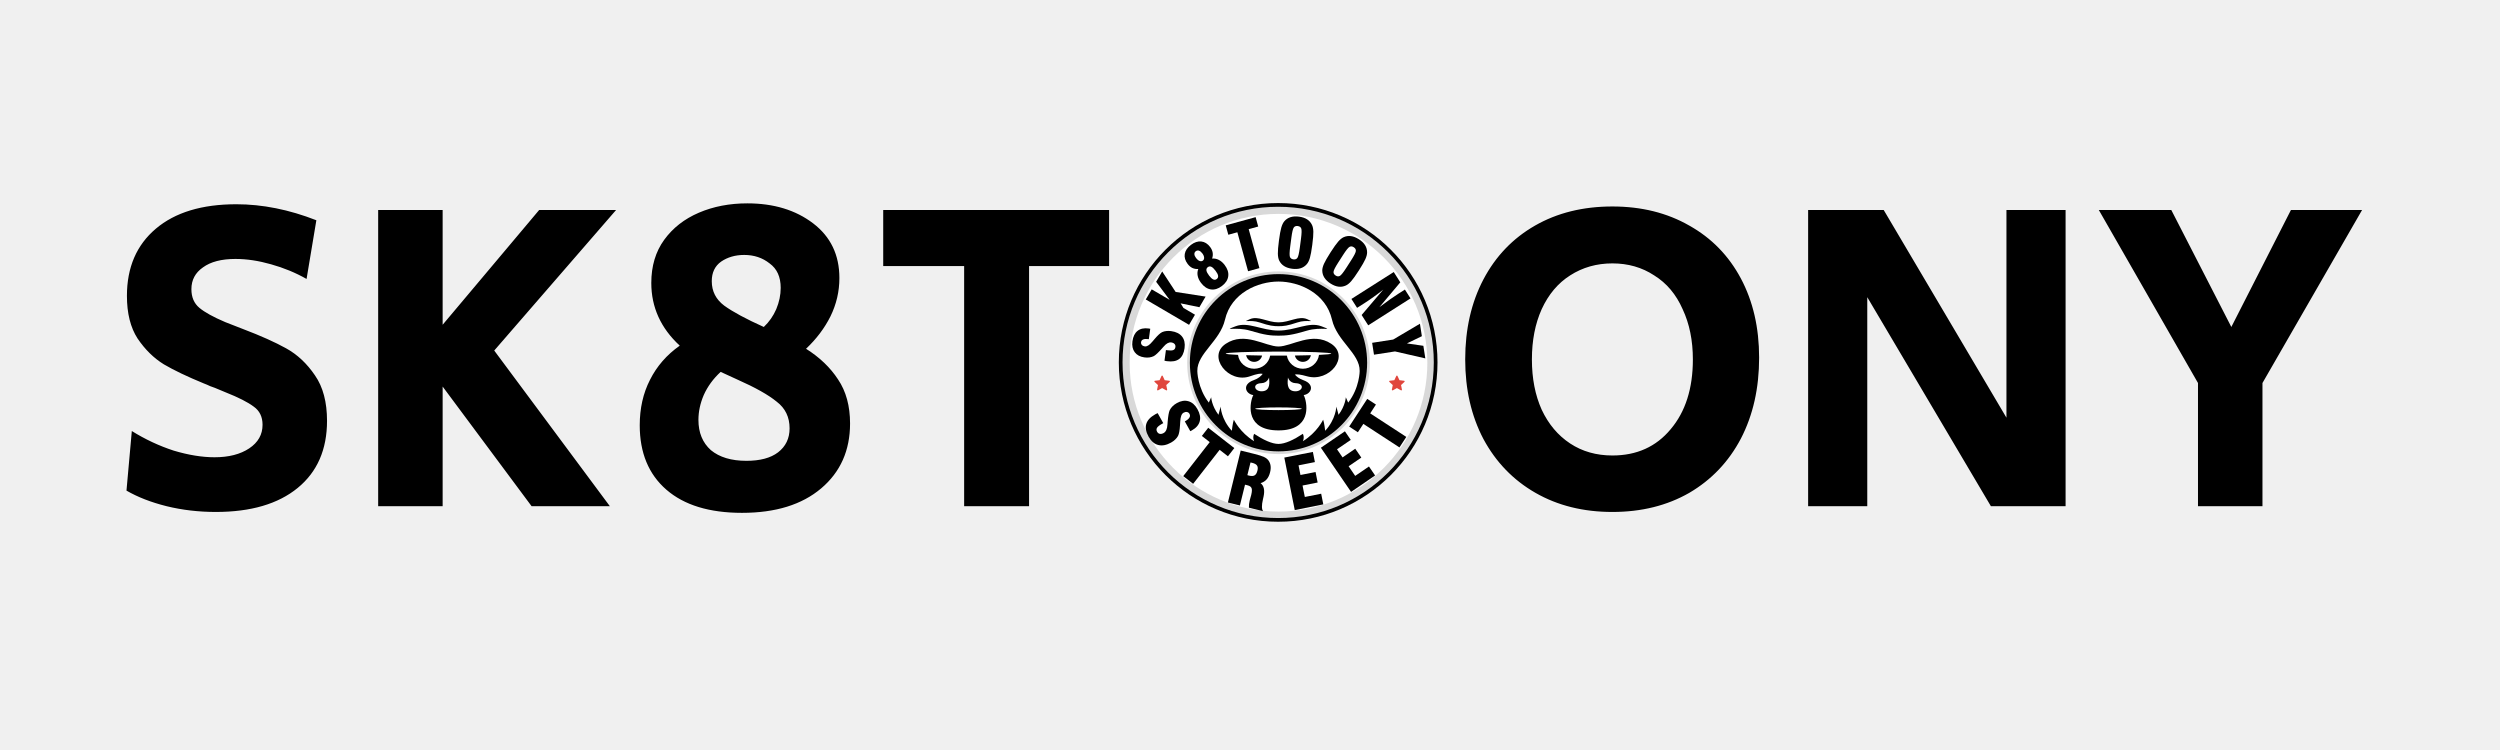
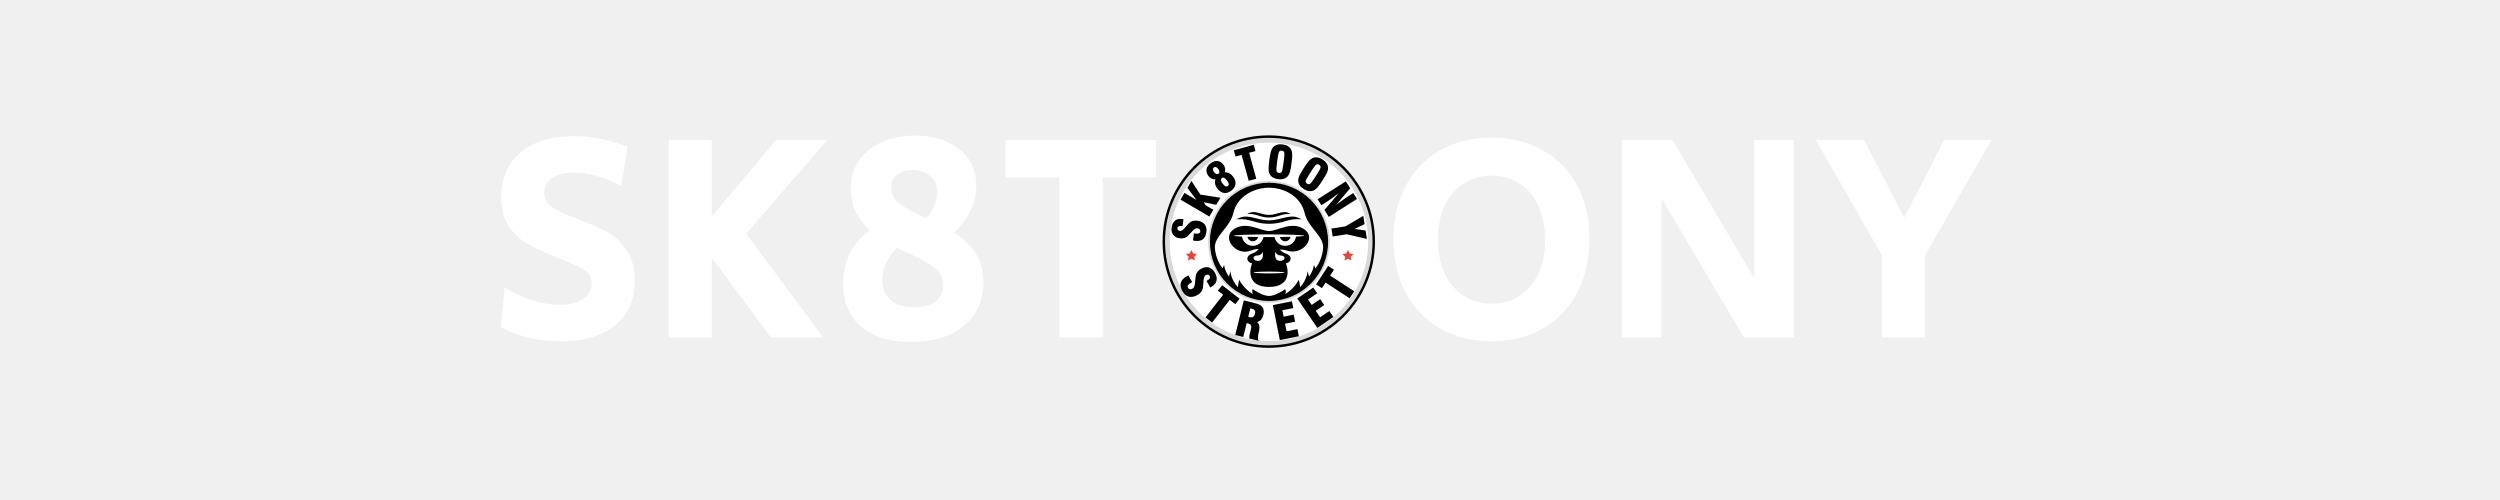
- <svg xmlns="http://www.w3.org/2000/svg" width="500" height="150" viewBox="0 0 3086 1012" fill="none">
-   <path d="M147.6 690.8C124.4 690.8 102.2 688.2 81 683C60.2 677.8 42.2 670.8 27 662L34.2 581.6C52.2 592.8 71 601.6 90.6 608C110.6 614 129 617 145.8 617C165 617 180.6 613 192.6 605C204.6 597 210.6 586.4 210.6 573.2C210.6 562.4 206.6 554.2 198.6 548.6C190.6 542.6 178 536.2 160.8 529.4L146.4 523.4C144.4 522.6 142.2 521.8 139.8 521C137.4 519.8 134.6 518.6 131.4 517.4C109 508.2 91 499.6 77.4 491.6C63.8 483.2 52 471.6 42 456.8C32.4 442 27.6 422.8 27.6 399.2C27.6 360.8 40.6 330.6 66.6 308.6C92.6 286.6 128.8 275.6 175.2 275.6C210.4 275.6 246.4 282.8 283.2 297.2L270 376.4C255.2 368 239.2 361.4 222 356.6C205.2 351.8 189.2 349.4 174 349.4C155.2 349.4 140.6 353.2 130.2 360.8C119.8 368 114.6 377.8 114.6 390.2C114.6 401 118.2 409.4 125.4 415.4C132.6 421.4 144.2 427.8 160.2 434.6L184.8 444.2C208 453 227.2 461.6 242.4 470C257.6 478.4 270.6 490.6 281.4 506.6C292.2 522.2 297.6 542.6 297.6 567.8C297.6 606.6 284.4 636.8 258 658.4C231.6 680 194.8 690.8 147.6 690.8ZM366.609 283.4H453.609V438.2L583.809 283.4H687.609L523.209 473L679.209 683H573.609L453.609 521.6V683H366.609V283.4ZM857.55 692C813.55 692 779.55 681.6 755.55 660.8C731.55 640 719.55 611 719.55 573.8C719.55 551 724.15 530.6 733.35 512.6C742.55 494.2 755.95 478.8 773.55 466.4C747.95 442.8 735.15 414.6 735.15 381.8C735.15 359 740.95 339.6 752.55 323.6C764.15 307.6 779.75 295.4 799.35 287C818.95 278.6 840.75 274.4 864.75 274.4C900.35 274.4 929.95 283.4 953.55 301.4C977.15 319.4 988.95 344 988.95 375.2C988.95 393.2 984.95 410.4 976.95 426.8C968.95 442.8 957.95 457.4 943.95 470.6C962.35 482.2 976.75 496 987.15 512C997.95 528 1003.35 547.8 1003.35 571.4C1003.35 607.8 990.35 637 964.35 659C938.35 681 902.75 692 857.55 692ZM886.95 441.2C894.15 434.4 899.75 426.4 903.75 417.2C907.75 407.6 909.75 398 909.75 388.4C909.75 373.6 904.75 362.6 894.75 355.4C885.15 347.8 873.75 344 860.55 344C848.55 344 838.15 347 829.35 353C820.95 359 816.75 367.8 816.75 379.4C816.75 393 822.35 404 833.55 412.4C845.15 420.8 862.95 430.4 886.95 441.2ZM863.55 621.8C881.95 621.8 896.15 618 906.15 610.4C916.55 602.4 921.75 591.6 921.75 578C921.75 562.8 915.95 550.8 904.35 542C893.15 532.8 875.35 522.8 850.95 512L828.75 501.8C818.75 511 811.15 521.4 805.95 533C801.15 544.2 798.75 555.4 798.75 566.6C798.75 583.8 804.35 597.4 815.55 607.4C827.15 617 843.15 621.8 863.55 621.8ZM1157.28 359H1048.08V283.4H1352.88V359H1244.88V683H1157.28V359ZM1578.46 690.8C1539.26 690.8 1504.66 682.2 1474.66 665C1444.66 647.8 1421.26 623.6 1404.46 592.4C1388.06 561.2 1379.86 525.4 1379.86 485C1379.86 444.2 1388.06 408.2 1404.46 377C1420.86 345.8 1444.06 321.6 1474.06 304.4C1504.06 287.2 1538.86 278.6 1578.46 278.6C1617.66 278.6 1652.26 287.2 1682.26 304.4C1712.26 321.2 1735.46 345 1751.86 375.8C1768.26 406.6 1776.46 442.2 1776.46 482.6C1776.46 523.8 1768.26 560.2 1751.86 591.8C1735.46 623 1712.26 647.4 1682.26 665C1652.26 682.2 1617.66 690.8 1578.46 690.8ZM1578.46 614.6C1611.26 614.6 1637.46 602.8 1657.06 579.2C1677.06 555.6 1687.06 524.2 1687.06 485C1687.06 459.4 1682.46 436.8 1673.26 417.2C1664.46 397.2 1651.66 382 1634.86 371.6C1618.46 360.8 1599.66 355.4 1578.46 355.4C1557.26 355.4 1538.26 360.8 1521.46 371.6C1505.06 382 1492.26 397.2 1483.06 417.2C1474.26 436.8 1469.86 459.4 1469.86 485C1469.86 510.6 1474.26 533.2 1483.06 552.8C1492.26 572.4 1505.06 587.6 1521.46 598.4C1537.86 609.2 1556.86 614.6 1578.46 614.6ZM2031.98 690.8C1992.78 690.8 1958.18 682.2 1928.18 665C1898.18 647.8 1874.78 623.6 1857.98 592.4C1841.58 561.2 1833.38 525.4 1833.38 485C1833.38 444.2 1841.58 408.2 1857.98 377C1874.38 345.8 1897.58 321.6 1927.58 304.4C1957.58 287.2 1992.38 278.6 2031.98 278.6C2071.18 278.6 2105.78 287.2 2135.78 304.4C2165.78 321.2 2188.98 345 2205.38 375.8C2221.78 406.6 2229.98 442.2 2229.98 482.6C2229.98 523.8 2221.78 560.2 2205.38 591.8C2188.98 623 2165.78 647.4 2135.78 665C2105.78 682.2 2071.18 690.8 2031.98 690.8ZM2031.98 614.6C2064.78 614.6 2090.98 602.8 2110.58 579.2C2130.58 555.6 2140.58 524.2 2140.58 485C2140.58 459.4 2135.98 436.8 2126.78 417.2C2117.98 397.2 2105.18 382 2088.38 371.6C2071.98 360.8 2053.18 355.4 2031.98 355.4C2010.78 355.4 1991.78 360.8 1974.98 371.6C1958.58 382 1945.78 397.2 1936.58 417.2C1927.78 436.8 1923.38 459.4 1923.38 485C1923.38 510.6 1927.78 533.2 1936.58 552.8C1945.78 572.4 1958.58 587.6 1974.98 598.4C1991.38 609.2 2010.38 614.6 2031.98 614.6ZM2296.1 283.4H2398.1L2563.7 563.6V283.4H2643.5V683H2542.7L2375.9 401V683H2296.1V283.4ZM2822.15 516.8L2688.35 283.4H2786.15L2867.15 441.2L2947.55 283.4H3043.55L2909.15 516.8V683H2822.15V516.8Z" fill="black" />
+ <svg xmlns="http://www.w3.org/2000/svg" width="500" height="100" viewBox="0 0 3086 1012" fill="none">
+   <path d="M147.6 690.8C124.4 690.8 102.2 688.2 81 683C60.2 677.8 42.2 670.8 27 662L34.2 581.6C52.2 592.8 71 601.6 90.6 608C110.6 614 129 617 145.8 617C165 617 180.6 613 192.6 605C204.6 597 210.6 586.4 210.6 573.2C210.6 562.4 206.6 554.2 198.6 548.6C190.6 542.6 178 536.2 160.8 529.4L146.4 523.4C144.4 522.6 142.2 521.8 139.8 521C137.4 519.8 134.6 518.6 131.4 517.4C109 508.2 91 499.6 77.4 491.6C63.8 483.2 52 471.6 42 456.8C32.4 442 27.6 422.8 27.6 399.2C27.6 360.8 40.6 330.6 66.6 308.6C92.6 286.6 128.8 275.6 175.2 275.6C210.4 275.6 246.4 282.8 283.2 297.2L270 376.4C255.2 368 239.2 361.4 222 356.6C205.2 351.8 189.2 349.4 174 349.4C155.2 349.4 140.6 353.2 130.2 360.8C119.8 368 114.6 377.8 114.6 390.2C114.6 401 118.2 409.4 125.4 415.4C132.6 421.4 144.2 427.8 160.2 434.6L184.8 444.2C208 453 227.2 461.6 242.4 470C257.6 478.4 270.6 490.6 281.4 506.6C292.2 522.2 297.6 542.6 297.6 567.8C297.6 606.6 284.4 636.8 258 658.4C231.6 680 194.8 690.8 147.6 690.8ZM366.609 283.4H453.609V438.2L583.809 283.4H687.609L523.209 473L679.209 683H573.609L453.609 521.6V683H366.609V283.4ZM857.55 692C813.55 692 779.55 681.6 755.55 660.8C731.55 640 719.55 611 719.55 573.8C719.55 551 724.15 530.6 733.35 512.6C742.55 494.2 755.95 478.8 773.55 466.4C747.95 442.8 735.15 414.6 735.15 381.8C735.15 359 740.95 339.6 752.55 323.6C764.15 307.6 779.75 295.4 799.35 287C818.95 278.6 840.75 274.4 864.75 274.4C900.35 274.4 929.95 283.4 953.55 301.4C977.15 319.4 988.95 344 988.95 375.2C988.95 393.2 984.95 410.4 976.95 426.8C968.95 442.8 957.95 457.4 943.95 470.6C962.35 482.2 976.75 496 987.15 512C997.95 528 1003.35 547.8 1003.35 571.4C1003.35 607.8 990.35 637 964.35 659C938.35 681 902.75 692 857.55 692ZM886.95 441.2C894.15 434.4 899.75 426.4 903.75 417.2C907.75 407.6 909.75 398 909.75 388.4C909.75 373.6 904.75 362.6 894.75 355.4C885.15 347.8 873.75 344 860.55 344C848.55 344 838.15 347 829.35 353C820.95 359 816.75 367.8 816.75 379.4C816.75 393 822.35 404 833.55 412.4C845.15 420.8 862.95 430.4 886.95 441.2ZM863.55 621.8C881.95 621.8 896.15 618 906.15 610.4C916.55 602.4 921.75 591.6 921.75 578C921.75 562.8 915.95 550.8 904.35 542C893.15 532.8 875.35 522.8 850.95 512L828.75 501.8C818.75 511 811.15 521.4 805.95 533C801.15 544.2 798.75 555.4 798.75 566.6C798.75 583.8 804.35 597.4 815.55 607.4C827.15 617 843.15 621.8 863.55 621.8ZM1157.28 359H1048.08V283.4H1352.88V359H1244.88V683H1157.28V359ZM1578.46 690.8C1539.26 690.8 1504.66 682.2 1474.66 665C1444.66 647.8 1421.26 623.6 1404.46 592.4C1388.06 561.2 1379.86 525.4 1379.86 485C1379.86 444.2 1388.06 408.2 1404.46 377C1420.86 345.8 1444.06 321.6 1474.06 304.4C1504.06 287.2 1538.86 278.6 1578.46 278.6C1617.66 278.6 1652.26 287.2 1682.26 304.4C1712.26 321.2 1735.46 345 1751.86 375.8C1768.26 406.6 1776.46 442.2 1776.46 482.6C1776.46 523.8 1768.26 560.2 1751.86 591.8C1735.46 623 1712.26 647.4 1682.26 665C1652.26 682.2 1617.66 690.8 1578.46 690.8ZM1578.46 614.6C1611.26 614.6 1637.46 602.8 1657.06 579.2C1677.06 555.6 1687.06 524.2 1687.06 485C1687.06 459.4 1682.46 436.8 1673.26 417.2C1664.46 397.2 1651.66 382 1634.86 371.6C1618.46 360.8 1599.66 355.4 1578.46 355.4C1557.26 355.4 1538.26 360.8 1521.46 371.6C1505.06 382 1492.26 397.2 1483.06 417.2C1474.26 436.8 1469.86 459.4 1469.86 485C1469.86 510.6 1474.26 533.2 1483.06 552.8C1492.26 572.4 1505.06 587.6 1521.46 598.4C1537.86 609.2 1556.86 614.6 1578.46 614.6ZM2031.98 690.8C1992.78 690.8 1958.18 682.2 1928.18 665C1898.18 647.8 1874.78 623.6 1857.98 592.4C1841.58 561.2 1833.38 525.4 1833.38 485C1833.38 444.2 1841.58 408.2 1857.98 377C1874.38 345.8 1897.58 321.6 1927.58 304.4C1957.58 287.2 1992.38 278.6 2031.98 278.6C2071.18 278.6 2105.78 287.2 2135.78 304.4C2165.78 321.2 2188.98 345 2205.38 375.8C2221.78 406.6 2229.98 442.2 2229.98 482.6C2229.98 523.8 2221.78 560.2 2205.38 591.8C2188.98 623 2165.78 647.4 2135.78 665C2105.78 682.2 2071.18 690.8 2031.98 690.8ZM2031.98 614.6C2064.78 614.6 2090.98 602.8 2110.58 579.2C2130.58 555.6 2140.58 524.2 2140.58 485C2140.58 459.4 2135.98 436.8 2126.78 417.2C2117.98 397.2 2105.18 382 2088.38 371.6C2071.98 360.8 2053.18 355.4 2031.98 355.4C2010.78 355.4 1991.78 360.8 1974.98 371.6C1958.58 382 1945.78 397.2 1936.58 417.2C1927.78 436.8 1923.38 459.4 1923.38 485C1923.38 510.6 1927.78 533.2 1936.58 552.8C1945.78 572.4 1958.58 587.6 1974.98 598.4C1991.38 609.2 2010.38 614.6 2031.98 614.6ZM2296.1 283.4H2398.1L2563.7 563.6V283.4H2643.5V683H2542.7L2375.9 401V683H2296.1V283.4ZM2822.15 516.8L2688.35 283.4H2786.15L2867.15 441.2L2947.55 283.4H3043.55L2909.15 516.8V683H2822.15V516.8Z" fill="white" />
  <ellipse cx="1581" cy="489" rx="212.261" ry="212.261" fill="#D9D9D9" />
  <circle cx="1581" cy="489" r="212.5" stroke="black" stroke-width="5" />
  <circle cx="1581.46" cy="489.457" r="200.849" fill="white" />
  <path d="M1704.7 489.456C1704.7 557.525 1649.52 612.705 1581.46 612.705C1513.39 612.705 1458.21 557.525 1458.21 489.456C1458.21 421.388 1513.39 366.208 1581.46 366.208C1649.52 366.208 1704.7 421.388 1704.7 489.456Z" fill="#D9D9D9" />
  <path d="M1696.05 489.456C1696.05 552.746 1644.75 604.053 1581.46 604.053C1518.17 604.053 1466.86 552.746 1466.86 489.456C1466.86 426.167 1518.17 374.86 1581.46 374.86C1644.75 374.86 1696.05 426.167 1696.05 489.456Z" stroke="black" stroke-width="10" />
  <path d="M1427.61 486.716L1429.56 472.345L1431.52 472.611C1435.21 473.111 1437.87 473.028 1439.49 472.362C1441.12 471.696 1442.08 470.333 1442.36 468.271C1442.58 466.617 1442.19 465.233 1441.19 464.122C1440.16 463.006 1438.66 462.315 1436.68 462.047C1433.43 461.606 1429.99 463.519 1426.37 467.788C1425.74 468.471 1425.27 468.999 1424.96 469.37C1424.85 469.503 1424.66 469.728 1424.38 470.045C1419.28 475.77 1415.56 479.256 1413.2 480.503C1411.43 481.386 1409.48 481.979 1407.37 482.284C1405.26 482.589 1403 482.578 1400.59 482.251C1394.73 481.456 1390.36 479.133 1387.48 475.284C1384.6 471.434 1383.56 466.534 1384.37 460.583C1385.25 454.109 1387.56 449.396 1391.3 446.444C1395.05 443.464 1400.03 442.395 1406.24 443.238C1406.5 443.273 1406.86 443.337 1407.32 443.429C1407.78 443.521 1408.14 443.585 1408.4 443.62L1406.5 457.686L1405.67 457.573C1402.74 457.176 1400.45 457.339 1398.82 458.063C1397.18 458.758 1396.25 459.977 1396.01 461.718C1395.81 463.199 1396.19 464.462 1397.14 465.508C1398.06 466.55 1399.4 467.189 1401.14 467.425C1403.98 467.811 1407.35 465.666 1411.24 460.99C1411.97 460.143 1412.53 459.495 1412.92 459.045C1413.21 458.67 1413.65 458.153 1414.24 457.494C1418.47 452.48 1421.87 449.365 1424.46 448.149C1426.13 447.4 1427.99 446.913 1430.03 446.687C1432.04 446.428 1434.2 446.454 1436.49 446.765C1443.2 447.675 1448.13 450.118 1451.29 454.094C1454.44 458.07 1455.58 463.295 1454.7 469.769C1453.78 476.562 1451.36 481.437 1447.44 484.394C1443.5 487.318 1438.1 488.316 1431.25 487.386C1430.81 487.327 1430.36 487.266 1429.9 487.203C1429.41 487.107 1428.65 486.945 1427.61 486.716Z" fill="black" />
  <path d="M1460.77 438.301L1402.38 404.094L1410.37 390.443L1434.6 404.637L1416.35 380.243L1424.52 366.289L1442.66 393.925L1483.09 400.193L1474.7 414.526L1449.38 409.32L1453.22 415.543L1468.77 424.65L1460.77 438.301Z" fill="black" />
  <path d="M1470.29 348.282C1471.78 350.245 1473.35 351.532 1475.03 352.141C1476.7 352.75 1478.15 352.586 1479.39 351.65C1480.65 350.696 1481.22 349.332 1481.09 347.557C1480.98 345.765 1480.19 343.887 1478.71 341.923C1477.22 339.96 1475.71 338.735 1474.17 338.248C1472.63 337.721 1471.18 337.969 1469.83 338.994C1468.49 340 1467.87 341.315 1467.96 342.938C1468.03 344.537 1468.81 346.319 1470.29 348.282ZM1487.81 371.896C1489.8 374.537 1491.65 376.247 1493.34 377.026C1495.05 377.788 1496.63 377.621 1498.08 376.526C1499.58 375.395 1500.2 373.934 1499.95 372.142C1499.72 370.332 1498.57 368.06 1496.5 365.325C1494.35 362.474 1492.44 360.682 1490.79 359.95C1489.14 359.176 1487.56 359.355 1486.07 360.485C1484.55 361.633 1483.92 363.115 1484.2 364.931C1484.47 366.746 1485.67 369.068 1487.81 371.896ZM1473.2 362.993C1470.27 363.15 1467.62 362.677 1465.24 361.572C1462.87 360.426 1460.76 358.626 1458.9 356.172C1455.53 351.708 1454.22 347.207 1454.98 342.669C1455.76 338.113 1458.52 334.043 1463.27 330.457C1468.01 326.871 1472.67 325.334 1477.24 325.844C1481.84 326.337 1485.82 328.816 1489.2 333.28C1491.05 335.735 1492.19 338.268 1492.62 340.879C1493.06 343.45 1492.8 346.123 1491.85 348.898C1495.01 348.605 1498.03 349.203 1500.92 350.693C1503.82 352.141 1506.45 354.443 1508.84 357.599C1512.71 362.717 1514.31 367.771 1513.63 372.76C1512.98 377.731 1510.13 382.124 1505.08 385.94C1500.08 389.72 1495.1 391.244 1490.14 390.512C1485.19 389.739 1480.79 386.805 1476.93 381.709C1474.55 378.554 1473.04 375.395 1472.42 372.233C1471.77 369.048 1472.03 365.968 1473.2 362.993Z" fill="black" />
  <path d="M1540.4 365.985L1525.94 313.402L1513.74 316.758L1510.25 304.089L1550.59 292.994L1554.07 305.663L1541.23 309.194L1555.7 361.777L1540.4 365.985Z" fill="black" />
  <path d="M1610.19 334.398L1611.79 322.286C1612.76 314.85 1612.89 310.198 1612.16 308.329C1611.47 306.434 1609.88 305.325 1607.41 304.999C1605 304.682 1603.21 305.362 1602.05 307.04C1600.88 308.719 1599.81 313.232 1598.85 320.581L1597.25 332.693C1596.29 339.954 1596.16 344.576 1596.84 346.557C1597.53 348.51 1599.11 349.648 1601.58 349.974C1604.02 350.295 1605.82 349.617 1606.99 347.938C1608.15 346.26 1609.22 341.746 1610.19 334.398ZM1582.06 324.53C1583.12 316.456 1584.19 310.597 1585.26 306.956C1586.33 303.315 1587.67 300.537 1589.28 298.621C1591.59 295.911 1594.39 294.049 1597.69 293.035C1600.99 291.993 1604.81 291.758 1609.17 292.332C1613.56 292.91 1617.18 294.126 1620.04 295.98C1622.93 297.809 1625.14 300.331 1626.67 303.546C1627.78 305.85 1628.38 308.9 1628.47 312.694C1628.57 316.489 1628.08 322.409 1627.02 330.454C1625.96 338.471 1624.9 344.314 1623.82 347.985C1622.75 351.626 1621.38 354.415 1619.71 356.352C1617.43 359.037 1614.65 360.901 1611.35 361.943C1608.08 362.99 1604.26 363.226 1599.91 362.652C1595.55 362.078 1591.91 360.86 1589 358.999C1586.08 357.137 1583.86 354.613 1582.33 351.427C1581.27 349.159 1580.69 346.128 1580.6 342.334C1580.51 338.54 1580.99 332.605 1582.06 324.53Z" fill="black" />
  <path d="M1672.97 361.363L1679.57 351.08C1683.62 344.767 1685.71 340.609 1685.84 338.608C1686.02 336.597 1685.06 334.92 1682.96 333.575C1680.92 332.263 1679.01 332.117 1677.24 333.14C1675.47 334.163 1672.58 337.794 1668.58 344.033L1661.99 354.316C1658.03 360.481 1655.94 364.606 1655.72 366.69C1655.51 368.75 1656.46 370.452 1658.55 371.796C1660.62 373.125 1662.54 373.278 1664.31 372.255C1666.08 371.232 1668.97 367.602 1672.97 361.363ZM1651.71 340.467C1656.11 333.611 1659.56 328.763 1662.08 325.923C1664.6 323.083 1666.99 321.139 1669.27 320.091C1672.51 318.62 1675.84 318.126 1679.25 318.611C1682.68 319.07 1686.24 320.486 1689.94 322.859C1693.67 325.247 1696.43 327.888 1698.23 330.782C1700.06 333.667 1700.99 336.889 1701.01 340.449C1701.03 343.008 1700.28 346.024 1698.75 349.497C1697.22 352.97 1694.26 358.122 1689.88 364.952C1685.52 371.759 1682.07 376.594 1679.53 379.459C1677.02 382.299 1674.59 384.239 1672.25 385.28C1669.05 386.743 1665.73 387.244 1662.3 386.785C1658.9 386.341 1655.35 384.933 1651.65 382.56C1647.95 380.188 1645.18 377.539 1643.33 374.613C1641.48 371.688 1640.54 368.458 1640.51 364.923C1640.52 362.42 1641.28 359.432 1642.82 355.959C1644.35 352.486 1647.31 347.322 1651.71 340.467Z" fill="black" />
  <path d="M1679.85 403.377L1736.95 367.048L1745.79 380.951L1717.62 414.448C1723.27 410.229 1728.18 406.64 1732.34 403.681C1736.51 400.747 1740.08 398.336 1743.05 396.449L1752.02 390.74L1759.59 402.641L1702.5 438.971L1693.63 425.03L1722.82 390.775C1718.42 394.273 1714.07 397.561 1709.78 400.639C1705.52 403.726 1701.31 406.599 1697.13 409.257L1687.49 415.39L1679.85 403.377Z" fill="black" />
  <path d="M1707.81 462.573L1736.17 458.17L1772.3 436.818L1774.91 453.624L1754.76 463.377L1776.92 466.608L1779.56 483.587L1738.66 474.194L1710.3 478.597L1707.81 462.573Z" fill="black" />
  <path d="M1693.75 489C1693.75 551.27 1643.27 601.749 1581 601.749C1518.73 601.749 1468.25 551.27 1468.25 489C1468.25 426.73 1518.73 376.25 1581 376.25C1643.27 376.25 1693.75 426.73 1693.75 489Z" fill="black" />
  <path d="M1418.4 557.458L1425.97 570.947L1424.13 571.979C1420.67 573.922 1418.46 575.7 1417.5 577.313C1416.54 578.925 1416.61 580.699 1417.69 582.634C1418.56 584.187 1419.78 585.115 1421.35 585.418C1422.95 585.706 1424.67 585.329 1426.52 584.289C1429.57 582.576 1431.27 578.738 1431.62 572.775C1431.71 571.791 1431.77 571.04 1431.8 570.521C1431.81 570.339 1431.83 570.023 1431.86 569.573C1432.52 561.427 1433.45 556.065 1434.66 553.489C1435.61 551.597 1436.88 549.843 1438.48 548.228C1440.08 546.612 1442.01 545.169 1444.28 543.9C1449.78 540.81 1454.99 539.98 1459.92 541.409C1464.84 542.838 1468.87 546.346 1472.01 551.933C1475.42 558.009 1476.48 563.506 1475.19 568.423C1473.91 573.367 1470.36 577.476 1464.53 580.749C1464.28 580.887 1463.94 581.064 1463.48 581.282C1463.03 581.499 1462.68 581.677 1462.44 581.814L1455.03 568.611L1455.81 568.176C1458.56 566.631 1460.4 565.025 1461.32 563.357C1462.27 561.717 1462.28 560.079 1461.36 558.444C1460.58 557.055 1459.45 556.22 1457.97 555.941C1456.51 555.647 1454.97 555.959 1453.33 556.877C1450.66 558.376 1449.17 562.365 1448.87 568.843C1448.79 570.037 1448.73 570.949 1448.69 571.58C1448.68 572.084 1448.64 572.807 1448.56 573.748C1448.18 580.734 1447.28 585.576 1445.85 588.275C1444.91 589.985 1443.65 591.591 1442.05 593.095C1440.5 594.61 1438.65 595.972 1436.5 597.18C1430.21 600.714 1424.44 601.801 1419.19 600.443C1413.95 599.085 1409.63 595.368 1406.22 589.291C1402.64 582.914 1401.57 577.208 1403 572.172C1404.48 567.148 1408.44 562.831 1414.87 559.222C1415.28 558.992 1415.7 558.755 1416.14 558.51C1416.62 558.277 1417.37 557.927 1418.4 557.458Z" fill="black" />
  <path d="M1452.93 642.445L1488.67 596.551L1478.02 588.255L1486.64 577.198L1521.84 604.619L1513.23 615.677L1502.02 606.949L1466.28 652.843L1452.93 642.445Z" fill="black" />
  <path d="M1539.46 641.114C1539.73 641.182 1540.08 641.283 1540.5 641.418C1540.94 641.561 1541.27 641.658 1541.49 641.711C1544.89 642.549 1547.45 642.457 1549.18 641.436C1550.95 640.423 1552.23 638.293 1553.03 635.046C1553.77 632.043 1553.58 629.743 1552.46 628.147C1551.38 626.529 1549.14 625.3 1545.74 624.462C1545.53 624.41 1545.19 624.343 1544.73 624.261C1544.3 624.186 1543.94 624.115 1543.67 624.048L1539.46 641.114ZM1513.17 678.032L1530.46 607.945L1548.89 612.492C1554.93 613.982 1559.24 615.351 1561.83 616.601C1564.42 617.821 1566.4 619.323 1567.76 621.108C1569.36 623.24 1570.35 625.624 1570.73 628.261C1571.14 630.905 1570.94 633.88 1570.12 637.187C1569.13 641.222 1567.58 644.43 1565.48 646.808C1563.41 649.195 1560.67 650.901 1557.27 651.927C1561.78 655.422 1563.13 661.406 1561.33 669.878C1561.3 669.999 1561.29 670.075 1561.28 670.105C1561.09 670.992 1560.81 672.274 1560.43 673.95C1558.6 681.869 1558.69 687.136 1560.68 689.752L1541.52 685.026C1541.46 683.465 1541.51 681.869 1541.69 680.239C1541.9 678.586 1542.23 676.85 1542.68 675.029C1542.96 673.907 1543.32 672.564 1543.77 671.001C1544.23 669.408 1544.52 668.369 1544.64 667.883C1545.69 663.605 1545.86 660.539 1545.12 658.684C1544.39 656.83 1542.57 655.543 1539.65 654.825L1536.28 653.994L1529.37 682.029L1513.17 678.032Z" fill="black" />
  <path d="M1603.37 688.232L1589.3 617.428L1627.83 609.773L1630.56 623.52L1608.49 627.905L1611.08 640.916L1631.44 636.87L1634.27 651.076L1613.9 655.123L1616.97 670.571L1639.04 666.187L1641.9 680.577L1603.37 688.232Z" fill="black" />
  <path d="M1679.37 663.729L1638.63 604.135L1671.06 581.967L1678.97 593.538L1660.4 606.235L1667.88 617.187L1685.02 605.468L1693.2 617.425L1676.06 629.144L1684.94 642.146L1703.52 629.448L1711.8 641.561L1679.37 663.729Z" fill="black" />
  <path d="M1744.67 603.727L1695.94 571.961L1688.57 583.27L1676.82 575.617L1701.19 538.233L1712.93 545.886L1705.18 557.785L1753.91 589.55L1744.67 603.727Z" fill="black" />
  <path d="M1690.97 500.412C1691.28 476.997 1660.3 460.165 1653.69 431.462C1645.36 395.255 1609.24 379.902 1581.46 379.902C1553.67 379.902 1517.56 395.255 1509.22 431.462C1502.61 460.165 1471.63 476.997 1471.94 500.412L1471.9 500.408C1471.9 500.408 1471.9 523.185 1487.43 543.24L1490.62 536.061C1490.62 536.061 1491.08 547.14 1500.44 559.714L1503.41 548.641C1503.41 548.641 1503.86 565.41 1518.47 581.281C1518.47 581.281 1519.71 570.26 1521.21 566.301C1521.21 566.301 1529.43 583.669 1548.59 595.355C1548.59 595.355 1546.08 590.685 1548.55 585.357C1560.99 593.577 1572.68 599.011 1581.46 599.011C1590.23 599.011 1601.92 593.577 1614.36 585.36C1616.83 590.688 1614.32 595.359 1614.32 595.359C1633.49 583.673 1641.7 566.305 1641.7 566.305C1643.2 570.264 1644.46 581.285 1644.46 581.285C1659.06 565.41 1659.51 548.645 1659.51 548.645L1662.48 559.717C1671.84 547.148 1672.29 536.064 1672.29 536.064L1675.49 543.244C1691.01 523.185 1691.01 500.408 1691.01 500.408L1690.97 500.412ZM1542.89 430.63C1554.27 425.74 1566.33 434.979 1581.46 434.979C1596.59 434.979 1608.64 425.74 1620.03 430.63C1632.73 436.085 1620.03 430.63 1606.84 435.129C1593.66 439.628 1588.15 440.164 1581.46 440.164C1574.78 440.164 1569.26 439.631 1556.08 435.129C1542.9 430.626 1530.2 436.085 1542.89 430.63ZM1523.59 440.234C1540.67 433.73 1558.76 446.04 1581.46 446.04C1604.16 446.04 1622.24 433.73 1639.32 440.234C1658.36 447.494 1639.32 440.234 1619.54 446.234C1599.77 452.234 1591.48 452.935 1581.46 452.935C1571.44 452.935 1563.15 452.234 1543.37 446.234C1523.59 440.234 1504.56 447.497 1523.59 440.234ZM1619.8 507.712C1611.38 505.302 1606.3 504.717 1603.52 505.389C1605.86 508.143 1609.24 510.98 1614.91 512.963C1630.93 518.569 1626.2 531.478 1615.44 533.106C1615.81 533.804 1616.13 534.48 1616.38 535.1C1620.9 546.779 1625.28 580.755 1581.46 580.755C1537.63 580.755 1542.01 546.779 1546.53 535.1C1546.77 534.483 1547.1 533.811 1547.46 533.106C1536.72 531.47 1532 518.569 1548.01 512.963C1554.3 510.757 1557.79 507.504 1560.16 504.484C1557.57 503.629 1552.35 504.407 1543.11 507.712C1514.15 518.076 1484.57 481.017 1510.25 463.901C1535.92 446.781 1563.65 467.553 1581.45 467.553C1599.25 467.553 1626.99 446.781 1652.66 463.901C1678.34 481.017 1650 516.378 1619.8 507.712Z" fill="white" />
  <path d="M1559.18 527.972C1571.2 527.559 1569.14 515.059 1568.69 509.362C1568.69 509.362 1566.77 516.75 1558.33 517.038C1545.68 517.48 1548.59 528.352 1559.18 527.972ZM1594.22 509.362C1593.77 515.059 1591.71 527.556 1603.73 527.972C1614.32 528.352 1617.24 517.48 1604.58 517.038C1596.15 516.754 1594.22 509.362 1594.22 509.362Z" fill="white" />
  <path d="M1581.46 553.367C1598.84 553.367 1612.93 552.549 1612.93 551.541C1612.93 550.532 1598.84 549.715 1581.46 549.715C1564.07 549.715 1549.98 550.532 1549.98 551.541C1549.98 552.549 1564.07 553.367 1581.46 553.367Z" fill="white" />
  <path d="M1581.46 474.4C1542.13 474.4 1510.25 475.623 1510.25 477.124C1510.25 477.796 1516.5 478.41 1526.85 478.881C1528.14 489.387 1537.37 497.552 1548.59 497.552C1559.47 497.552 1568.48 489.869 1570.19 479.826C1577.7 479.879 1585.22 479.879 1592.73 479.826C1594.44 489.869 1603.45 497.552 1614.32 497.552C1625.54 497.552 1634.78 489.383 1636.07 478.881C1646.42 478.406 1652.67 477.792 1652.67 477.124C1652.67 475.623 1620.78 474.4 1581.46 474.4ZM1548.59 488.284C1543.11 488.284 1538.61 484.38 1537.8 479.286C1544.2 479.48 1551.45 479.633 1559.33 479.728C1558.35 484.607 1553.92 488.284 1548.59 488.284ZM1614.32 488.284C1608.99 488.284 1604.56 484.607 1603.58 479.728C1611.46 479.633 1618.71 479.48 1625.11 479.286C1624.3 484.377 1619.81 488.284 1614.32 488.284Z" fill="white" />
  <g clip-path="url(#clip0_116_75)">
    <path fill-rule="evenodd" clip-rule="evenodd" d="M1742.05 507.333C1741.98 507.175 1741.86 507.041 1741.71 506.947C1741.57 506.853 1741.4 506.803 1741.22 506.803C1741.05 506.803 1740.88 506.853 1740.73 506.947C1740.58 507.041 1740.47 507.175 1740.39 507.333L1737.77 513.012L1731.56 513.748C1731.39 513.769 1731.23 513.839 1731.09 513.949C1730.96 514.06 1730.86 514.207 1730.8 514.373C1730.75 514.539 1730.74 514.716 1730.79 514.885C1730.83 515.054 1730.92 515.207 1731.05 515.325L1735.64 519.57L1734.42 525.705C1734.39 525.876 1734.41 526.054 1734.47 526.216C1734.53 526.378 1734.64 526.519 1734.78 526.621C1734.93 526.724 1735.09 526.784 1735.27 526.794C1735.44 526.804 1735.61 526.765 1735.77 526.68L1741.22 523.625L1746.68 526.68C1746.83 526.765 1747.01 526.805 1747.18 526.795C1747.35 526.785 1747.52 526.725 1747.66 526.622C1747.8 526.519 1747.91 526.378 1747.98 526.216C1748.04 526.053 1748.06 525.876 1748.02 525.705L1746.8 519.571L1751.39 515.325C1751.52 515.207 1751.61 515.054 1751.66 514.885C1751.7 514.716 1751.7 514.539 1751.64 514.373C1751.59 514.207 1751.49 514.06 1751.35 513.949C1751.22 513.839 1751.05 513.769 1750.88 513.748L1744.67 513.011L1742.05 507.333Z" fill="#E0463D" />
  </g>
  <g clip-path="url(#clip1_116_75)">
    <path fill-rule="evenodd" clip-rule="evenodd" d="M1425.26 507.333C1425.18 507.175 1425.07 507.041 1424.92 506.947C1424.77 506.853 1424.6 506.803 1424.43 506.803C1424.25 506.803 1424.08 506.853 1423.94 506.947C1423.79 507.041 1423.67 507.175 1423.6 507.333L1420.98 513.012L1414.77 513.748C1414.6 513.769 1414.43 513.839 1414.3 513.949C1414.16 514.06 1414.06 514.207 1414.01 514.373C1413.96 514.539 1413.95 514.716 1413.99 514.885C1414.04 515.054 1414.13 515.207 1414.26 515.325L1418.85 519.57L1417.63 525.705C1417.6 525.876 1417.61 526.054 1417.68 526.216C1417.74 526.378 1417.85 526.519 1417.99 526.621C1418.13 526.724 1418.3 526.784 1418.47 526.794C1418.65 526.804 1418.82 526.765 1418.97 526.68L1424.43 523.625L1429.89 526.68C1430.04 526.765 1430.21 526.805 1430.39 526.795C1430.56 526.785 1430.73 526.725 1430.87 526.622C1431.01 526.519 1431.12 526.378 1431.18 526.216C1431.25 526.053 1431.26 525.876 1431.23 525.705L1430.01 519.571L1434.6 515.325C1434.73 515.207 1434.82 515.054 1434.86 514.885C1434.91 514.716 1434.9 514.539 1434.85 514.373C1434.79 514.207 1434.69 514.06 1434.56 513.949C1434.42 513.839 1434.26 513.769 1434.09 513.748L1427.88 513.011L1425.26 507.333Z" fill="#E0463D" />
  </g>
  <defs>
    <clipPath id="clip0_116_75">
      <rect width="21.911" height="21.911" fill="white" transform="translate(1730.27 505.89)" />
    </clipPath>
    <clipPath id="clip1_116_75">
      <rect width="21.911" height="21.911" fill="white" transform="translate(1413.47 505.89)" />
    </clipPath>
  </defs>
</svg>
